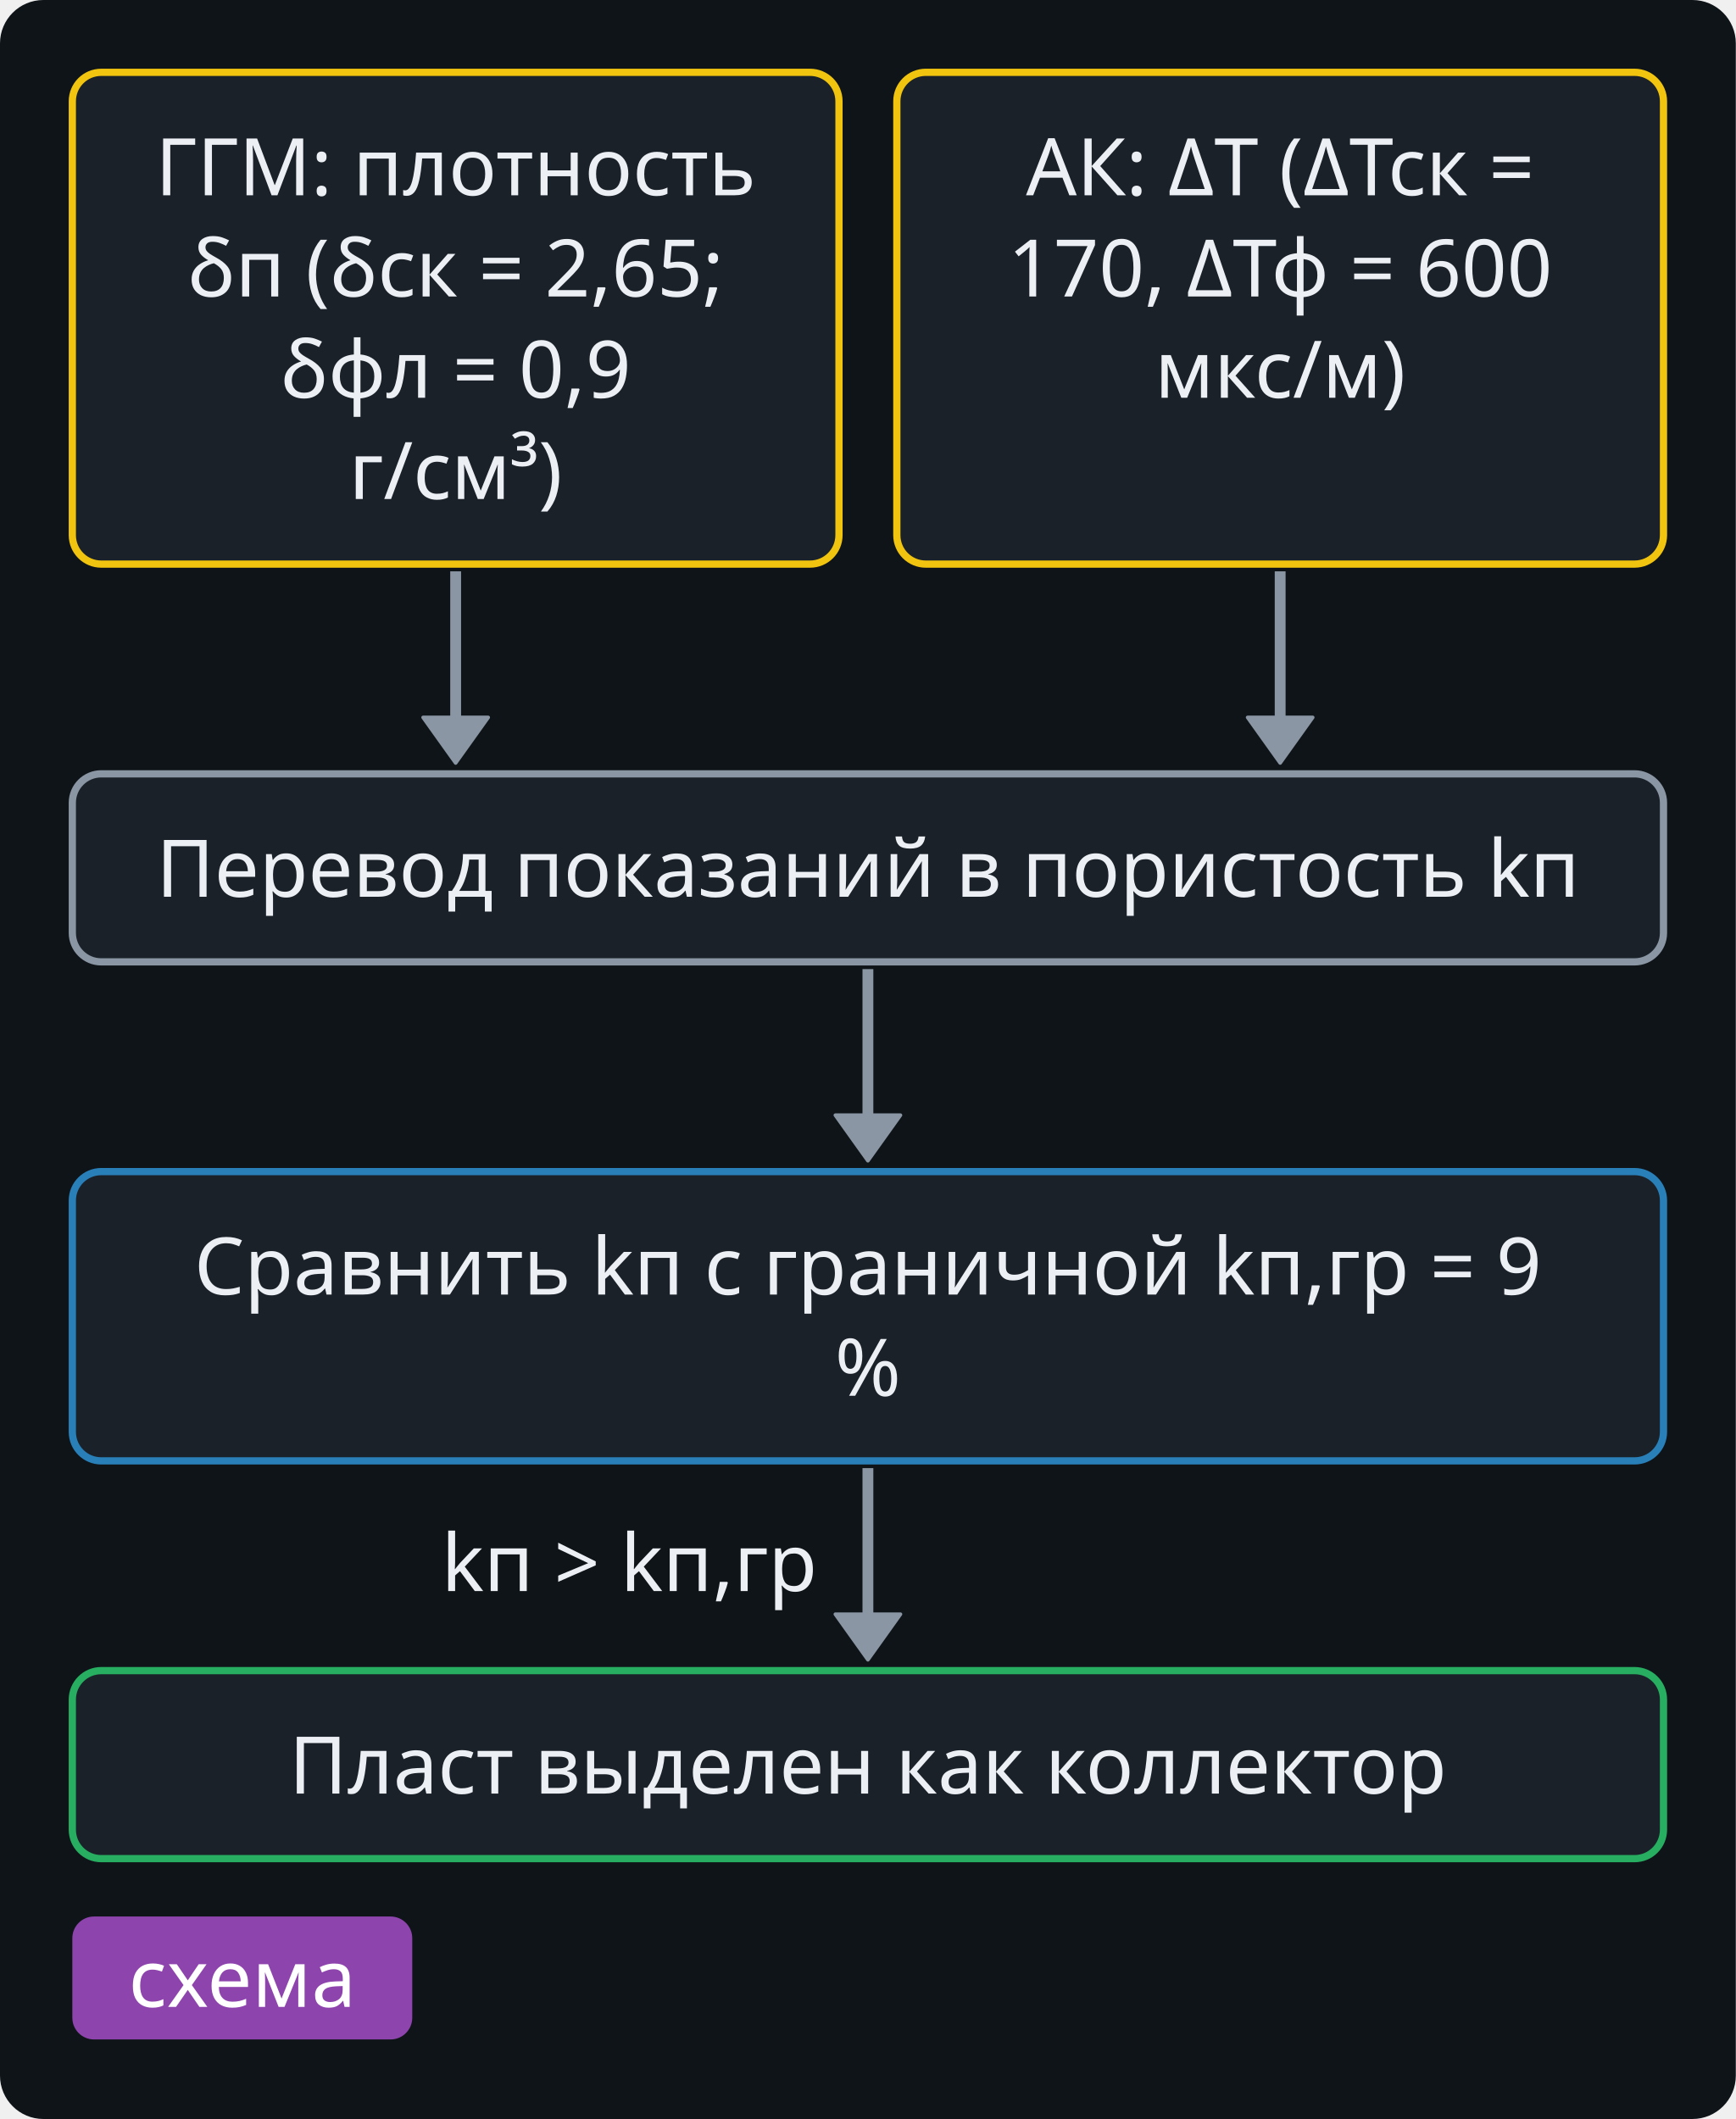
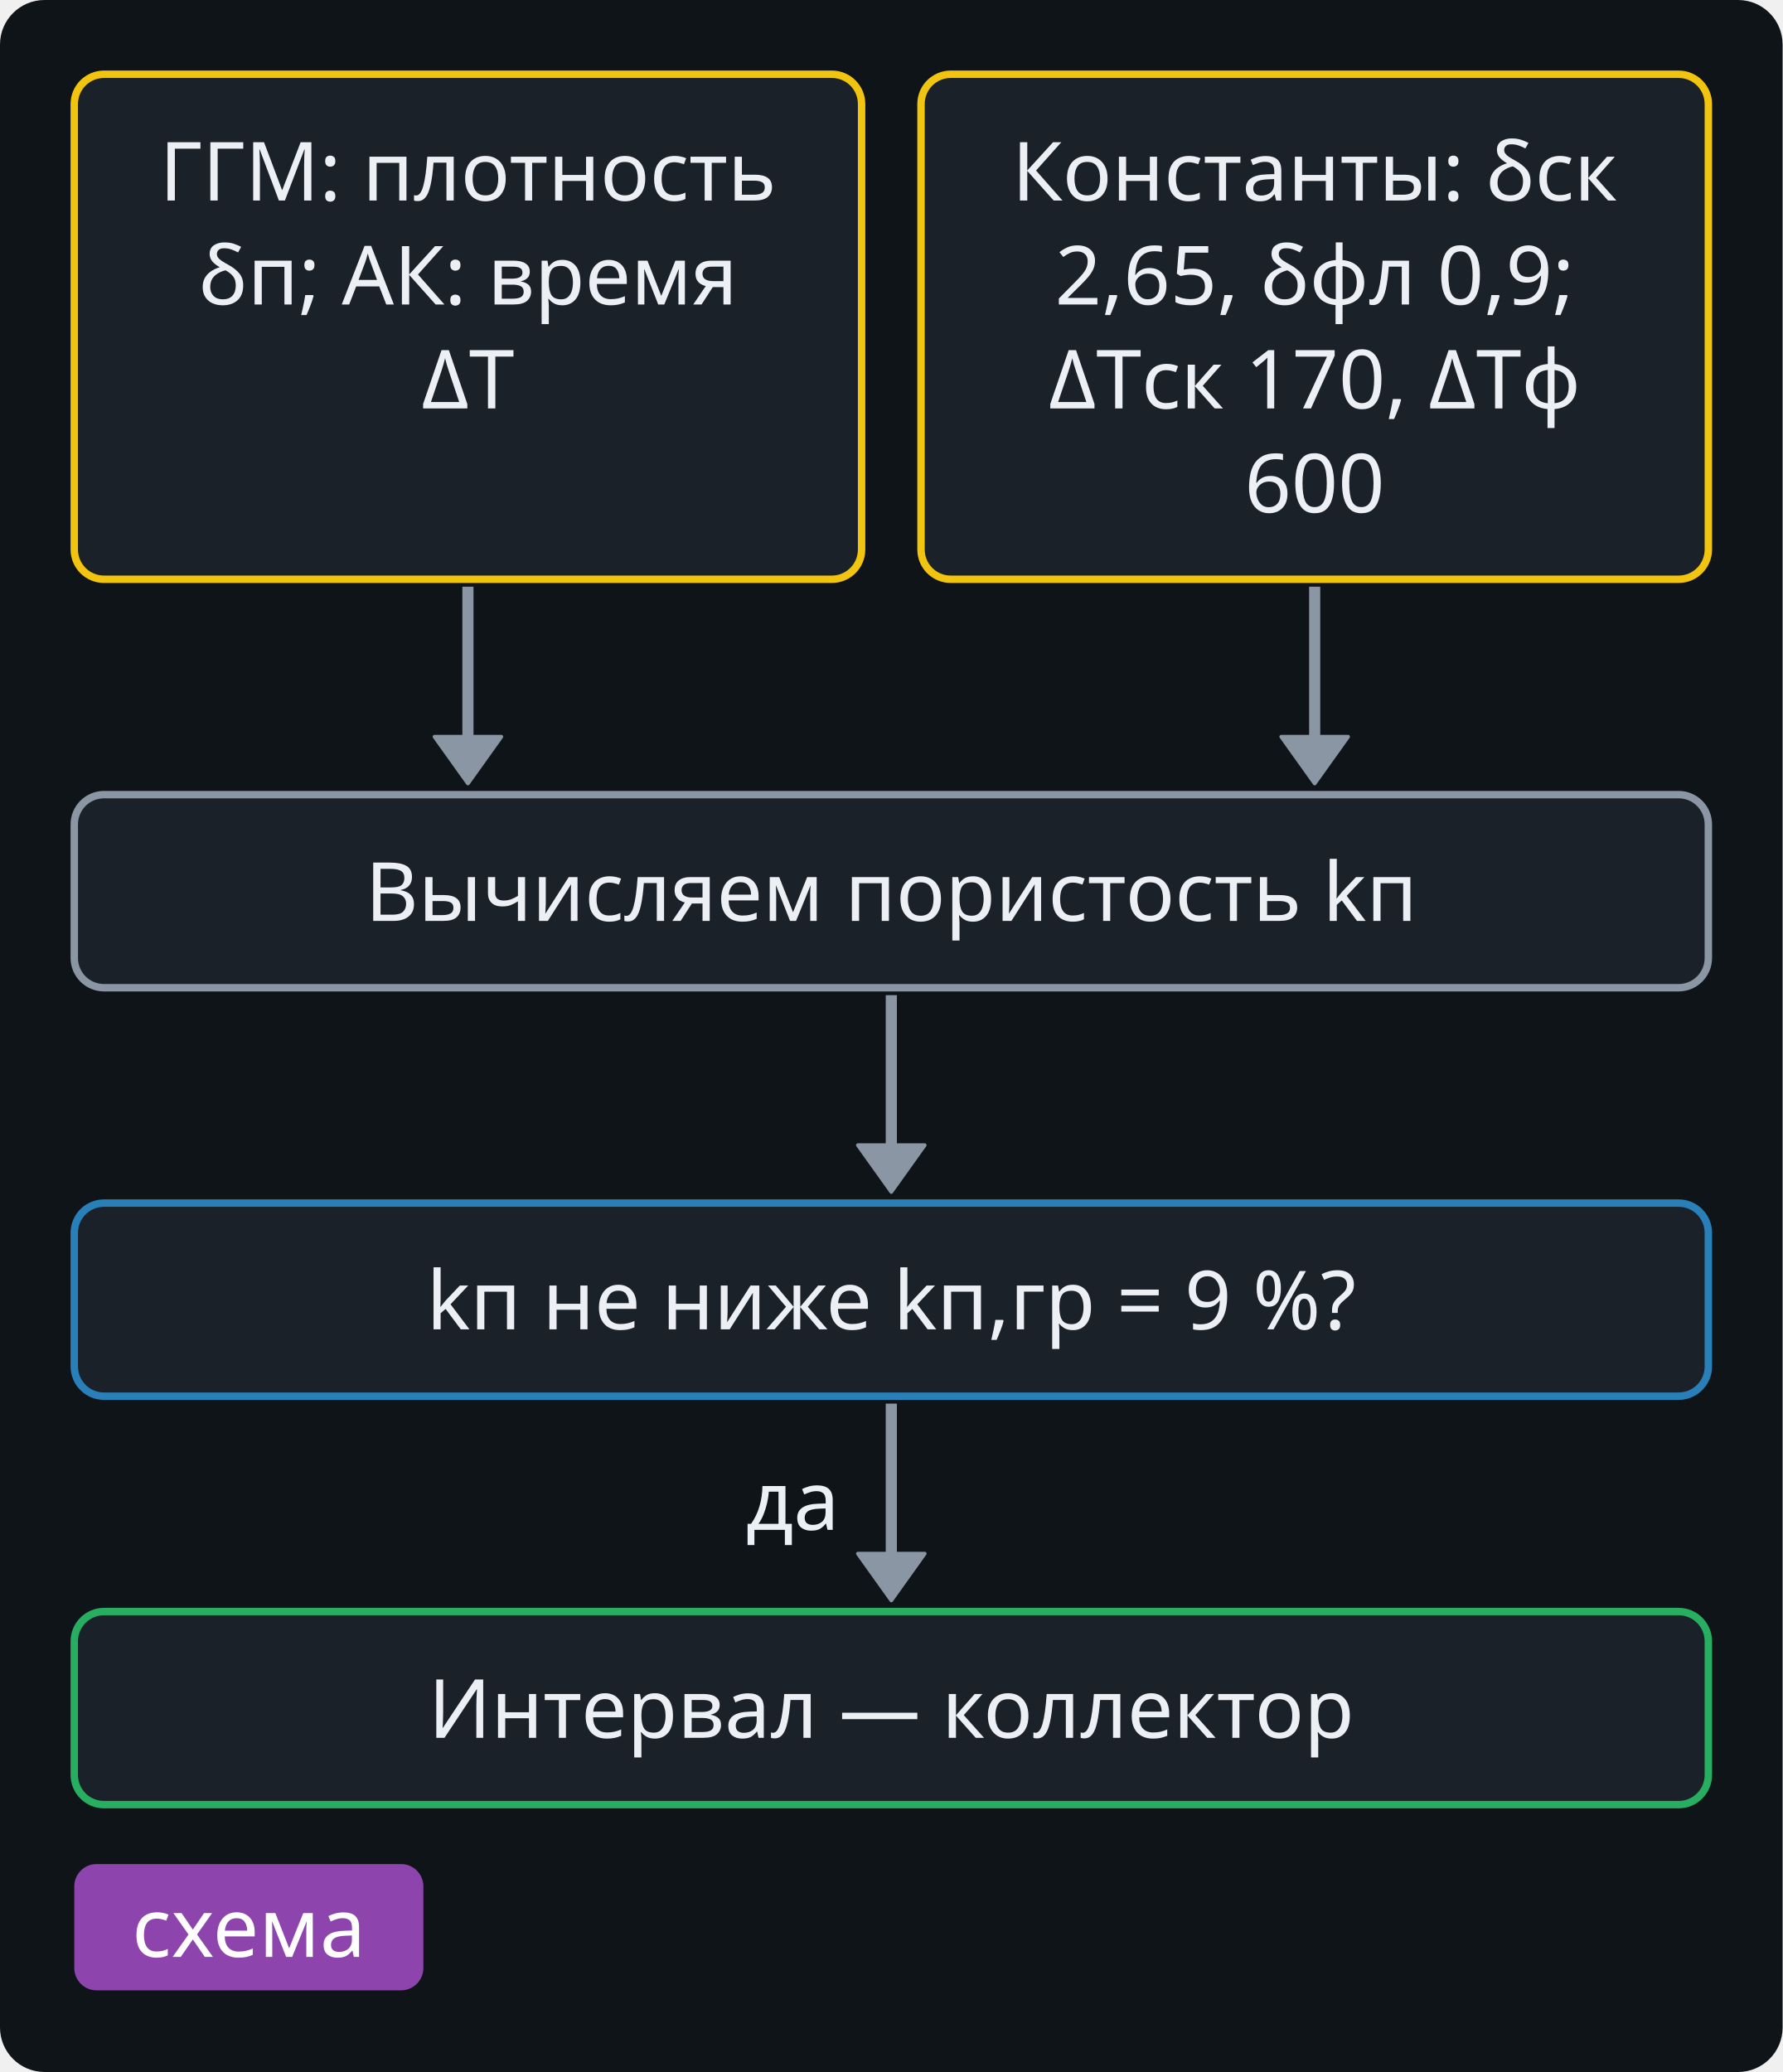
- <svg xmlns="http://www.w3.org/2000/svg" viewBox="0 0 480 586" width="480" height="586" font-family="Segoe UI, sans-serif" role="img">
-   <rect x="0.0" y="0.0" width="480.0" height="586.0" rx="12" fill="#0F1419" stroke="none" />
+ <svg xmlns="http://www.w3.org/2000/svg" viewBox="0 0 480 558" width="480" height="558" font-family="Segoe UI, sans-serif" role="img">
+   <rect x="0.0" y="0.0" width="480.0" height="558.0" rx="12" fill="#0F1419" stroke="none" />
  <rect x="20.0" y="20.0" width="212.0" height="136.0" rx="8" fill="#1A2129" stroke="#F1C40F" stroke-width="2" />
  <text x="126.0" y="54.0" fill="#ECEFF4" font-size="22" font-weight="400" text-anchor="middle">ГГМ: плотность</text>
-   <text x="126.0" y="82.0" fill="#ECEFF4" font-size="22" font-weight="400" text-anchor="middle">δп (δск = 2,65;</text>
-   <text x="126.0" y="110.0" fill="#ECEFF4" font-size="22" font-weight="400" text-anchor="middle">δфл = 0,9</text>
-   <text x="126.0" y="138.0" fill="#ECEFF4" font-size="22" font-weight="400" text-anchor="middle">г/см³)</text>
+   <text x="126.0" y="82.0" fill="#ECEFF4" font-size="22" font-weight="400" text-anchor="middle">δп; АК: время</text>
+   <text x="126.0" y="110.0" fill="#ECEFF4" font-size="22" font-weight="400" text-anchor="middle">ΔT</text>
  <rect x="248.0" y="20.0" width="212.0" height="136.0" rx="8" fill="#1A2129" stroke="#F1C40F" stroke-width="2" />
-   <text x="354.0" y="54.0" fill="#ECEFF4" font-size="22" font-weight="400" text-anchor="middle">АК: ΔТ (ΔТск =</text>
-   <text x="354.0" y="82.0" fill="#ECEFF4" font-size="22" font-weight="400" text-anchor="middle">170, ΔТф = 600</text>
-   <text x="354.0" y="110.0" fill="#ECEFF4" font-size="22" font-weight="400" text-anchor="middle">мкс/м)</text>
+   <text x="354.0" y="54.0" fill="#ECEFF4" font-size="22" font-weight="400" text-anchor="middle">Константы: δск</text>
+   <text x="354.0" y="82.0" fill="#ECEFF4" font-size="22" font-weight="400" text-anchor="middle">2,65, δфл 0,9;</text>
+   <text x="354.0" y="110.0" fill="#ECEFF4" font-size="22" font-weight="400" text-anchor="middle">ΔTск 170, ΔTф</text>
+   <text x="354.0" y="138.0" fill="#ECEFF4" font-size="22" font-weight="400" text-anchor="middle">600</text>
  <rect x="20.0" y="214.0" width="440.0" height="52.0" rx="8" fill="#1A2129" stroke="#8A96A3" stroke-width="2" />
-   <text x="240.0" y="248.0" fill="#ECEFF4" font-size="22" font-weight="400" text-anchor="middle">Перевод показаний в пористость kп</text>
-   <rect x="20.0" y="324.0" width="440.0" height="80.0" rx="8" fill="#1A2129" stroke="#2980B9" stroke-width="2" />
-   <text x="240.0" y="358.0" fill="#ECEFF4" font-size="22" font-weight="400" text-anchor="middle">Сравнить kп с граничной kп,гр = 9</text>
-   <text x="240.0" y="386.0" fill="#ECEFF4" font-size="22" font-weight="400" text-anchor="middle">%</text>
-   <rect x="20.0" y="462.0" width="440.0" height="52.0" rx="8" fill="#1A2129" stroke="#27AE60" stroke-width="2" />
-   <text x="240.0" y="496.0" fill="#ECEFF4" font-size="22" font-weight="400" text-anchor="middle">Пласт выделен как коллектор</text>
+   <text x="240.0" y="248.0" fill="#ECEFF4" font-size="22" font-weight="400" text-anchor="middle">Вычисляем пористость kп</text>
+   <rect x="20.0" y="324.0" width="440.0" height="52.0" rx="8" fill="#1A2129" stroke="#2980B9" stroke-width="2" />
+   <text x="240.0" y="358.0" fill="#ECEFF4" font-size="22" font-weight="400" text-anchor="middle">kп не ниже kп,гр = 9 %?</text>
+   <rect x="20.0" y="434.0" width="440.0" height="52.0" rx="8" fill="#1A2129" stroke="#27AE60" stroke-width="2" />
+   <text x="240.0" y="468.0" fill="#ECEFF4" font-size="22" font-weight="400" text-anchor="middle">Интервал — коллектор</text>
  <line x1="126.0" y1="158.0" x2="126.0" y2="198.4" stroke="#8A96A3" stroke-width="3" />
  <path d="M126.0,211.0 L117.0,198.4 L135.0,198.4 Z" fill="#8A96A3" stroke="#8A96A3" stroke-width="1" stroke-linejoin="round" />
  <line x1="354.0" y1="158.0" x2="354.0" y2="198.4" stroke="#8A96A3" stroke-width="3" />
  <path d="M354.0,211.0 L345.0,198.4 L363.0,198.4 Z" fill="#8A96A3" stroke="#8A96A3" stroke-width="1" stroke-linejoin="round" />
  <line x1="240.0" y1="268.0" x2="240.0" y2="308.4" stroke="#8A96A3" stroke-width="3" />
  <path d="M240.0,321.0 L231.0,308.4 L249.0,308.4 Z" fill="#8A96A3" stroke="#8A96A3" stroke-width="1" stroke-linejoin="round" />
-   <line x1="240.0" y1="406.0" x2="240.0" y2="446.4" stroke="#8A96A3" stroke-width="3" />
-   <path d="M240.0,459.0 L231.0,446.4 L249.0,446.4 Z" fill="#8A96A3" stroke="#8A96A3" stroke-width="1" stroke-linejoin="round" />
-   <text x="226.0" y="440.0" fill="#ECEFF4" font-size="22" font-weight="400" text-anchor="end">kп &gt; kп,гр</text>
-   <rect x="20.0" y="530.0" width="94.0" height="34.0" rx="6" fill="#8E44AD" stroke="none" />
-   <text x="67.0" y="555.0" fill="#FFFFFF" font-size="22" font-weight="400" text-anchor="middle">схема</text>
+   <line x1="240.0" y1="378.0" x2="240.0" y2="418.4" stroke="#8A96A3" stroke-width="3" />
+   <path d="M240.0,431.0 L231.0,418.4 L249.0,418.4 Z" fill="#8A96A3" stroke="#8A96A3" stroke-width="1" stroke-linejoin="round" />
+   <text x="226.0" y="412.0" fill="#ECEFF4" font-size="22" font-weight="400" text-anchor="end">да</text>
+   <rect x="20.0" y="502.0" width="94.0" height="34.0" rx="6" fill="#8E44AD" stroke="none" />
+   <text x="67.0" y="527.0" fill="#FFFFFF" font-size="22" font-weight="400" text-anchor="middle">схема</text>
</svg>
